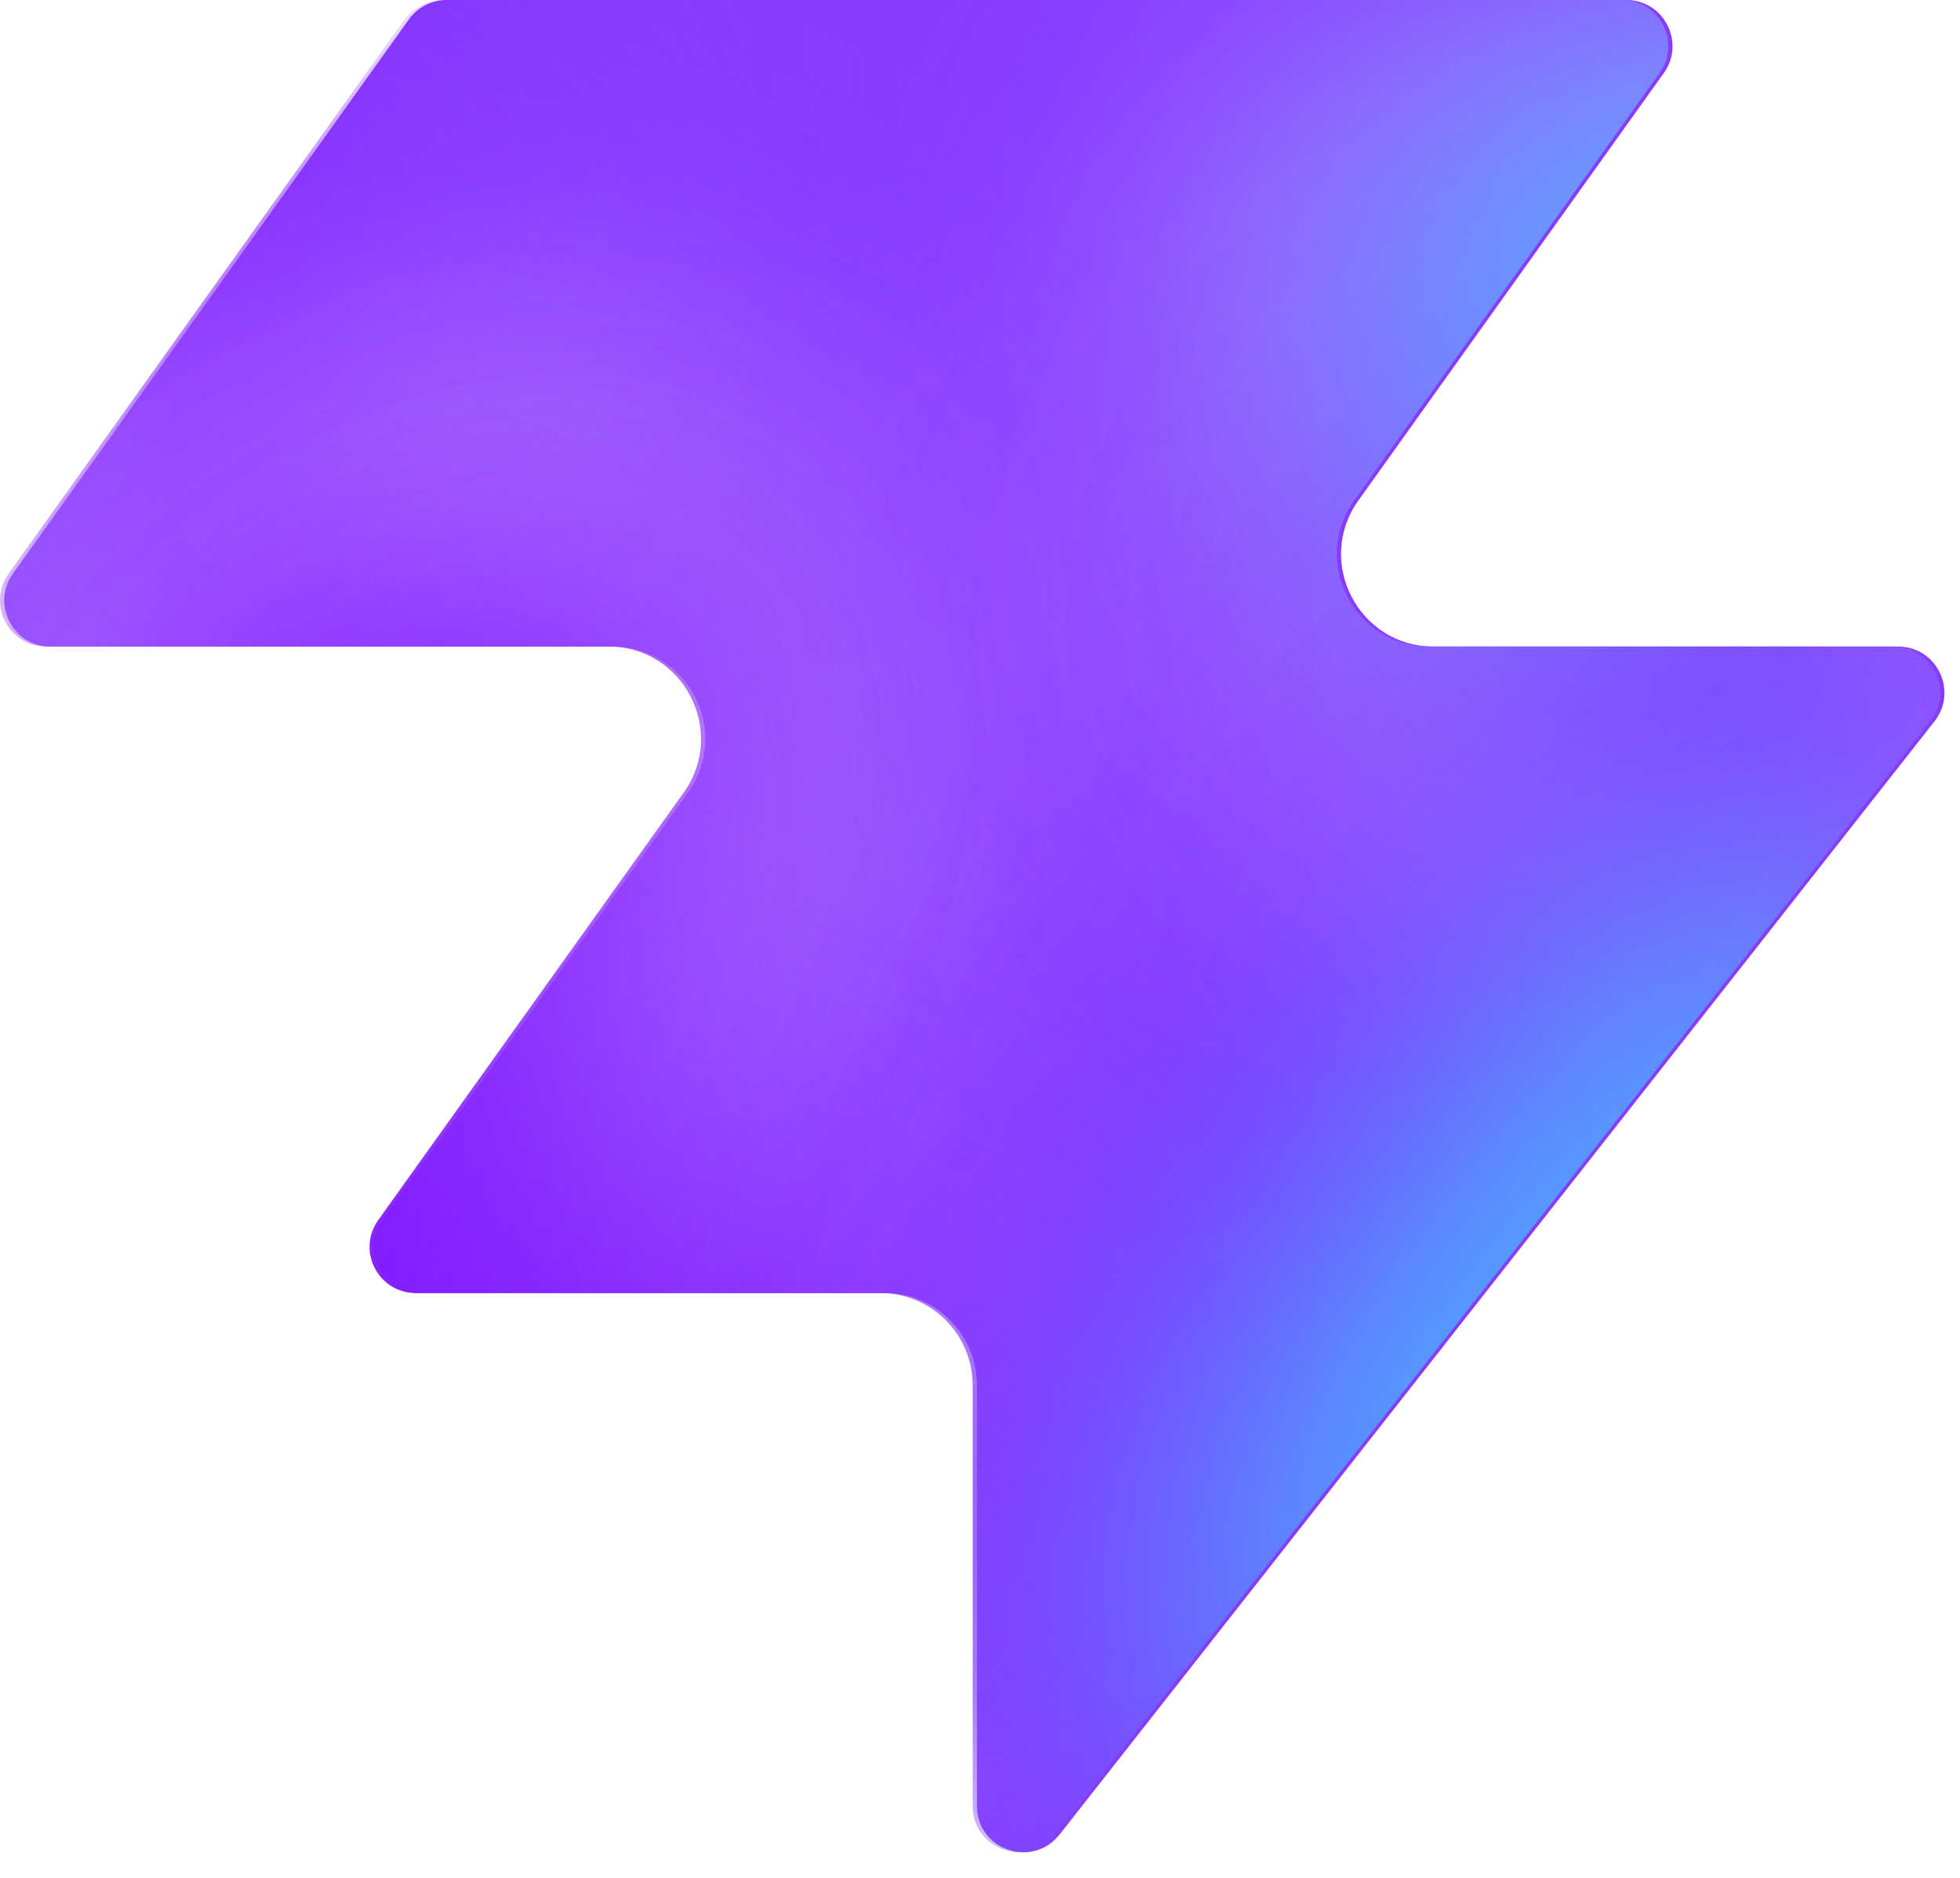
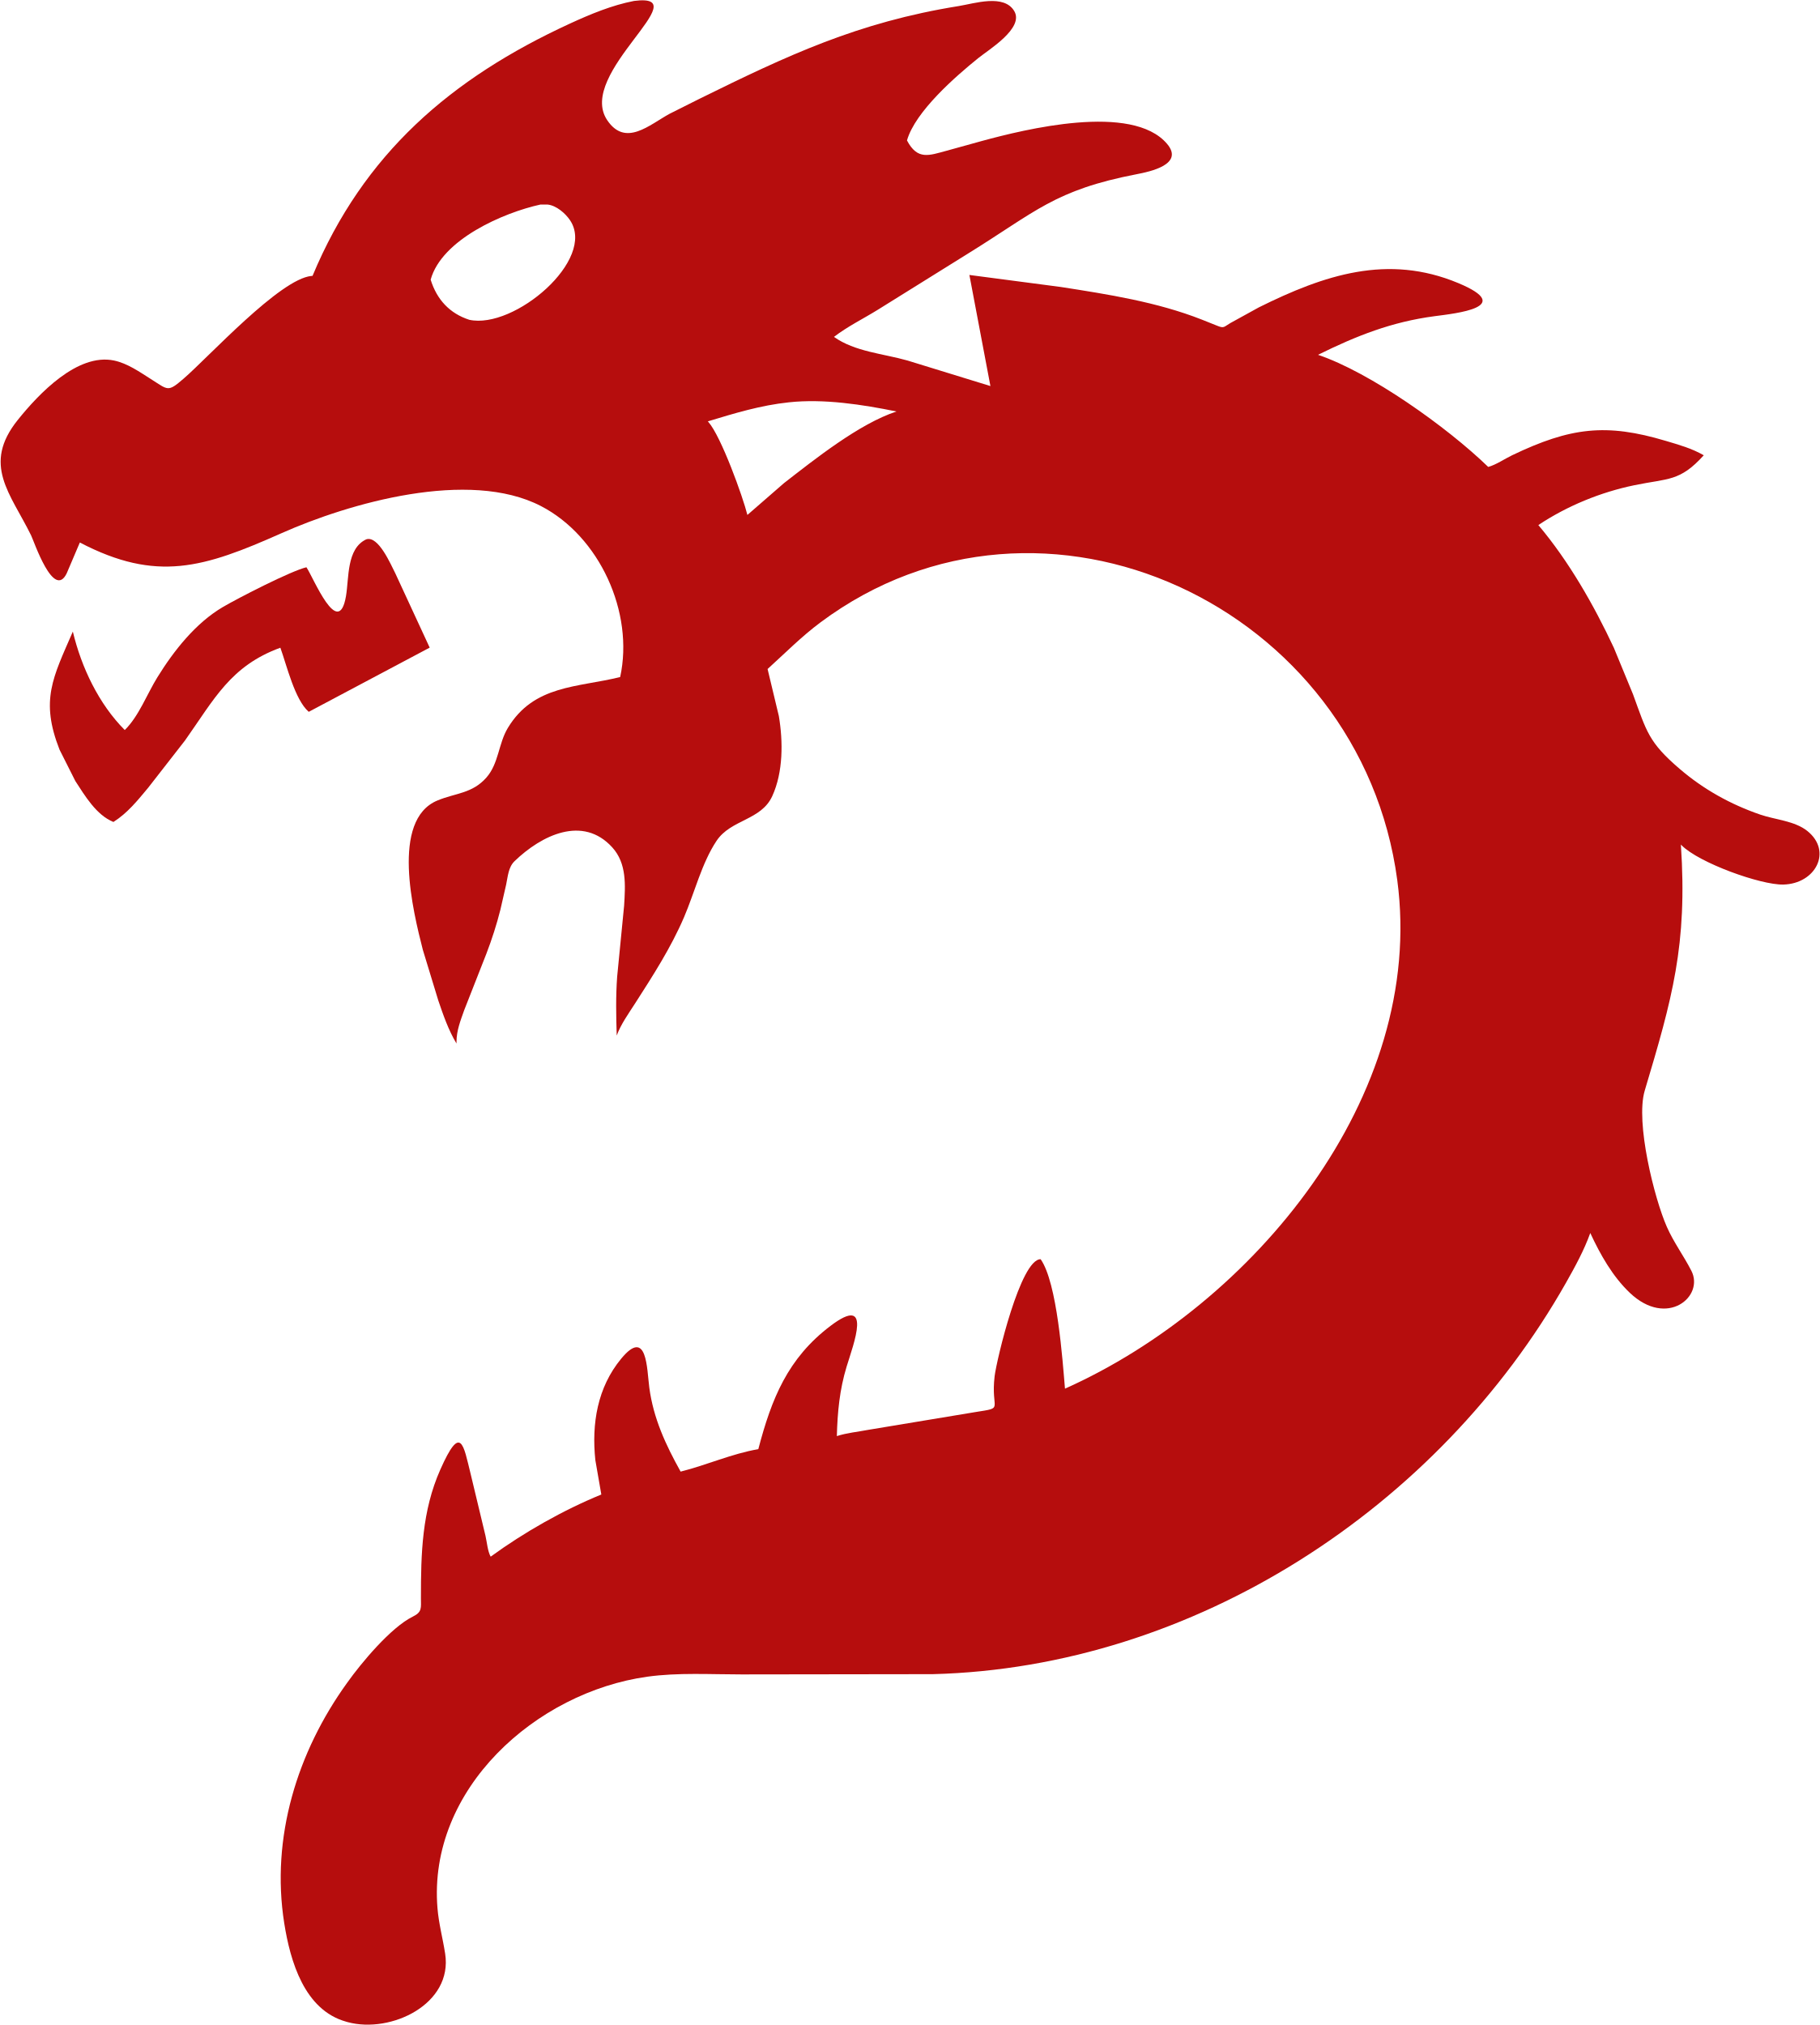
- <svg xmlns="http://www.w3.org/2000/svg" width="48" height="46" fill="none" viewBox="0 0 48 46">
-   <path fill="#863bff" d="M25.946 44.938c-.664.845-2.021.375-2.021-.698V33.937a2.26 2.26 0 0 0-2.262-2.262H10.287c-.92 0-1.456-1.04-.92-1.788l7.48-10.471c1.07-1.497 0-3.578-1.842-3.578H1.237c-.92 0-1.456-1.04-.92-1.788L10.013.474c.214-.297.556-.474.92-.474h28.894c.92 0 1.456 1.04.92 1.788l-7.48 10.471c-1.07 1.498 0 3.579 1.842 3.579h11.377c.943 0 1.473 1.088.89 1.83L25.947 44.94z" style="fill:#863bff;fill:color(display-p3 .525 .23 1);fill-opacity:1" />
-   <mask id="a" width="48" height="46" x="0" y="0" maskUnits="userSpaceOnUse" style="mask-type:alpha">
-     <path fill="#000" d="M25.842 44.938c-.664.844-2.021.375-2.021-.698V33.937a2.26 2.26 0 0 0-2.262-2.262H10.183c-.92 0-1.456-1.04-.92-1.788l7.48-10.471c1.07-1.498 0-3.579-1.842-3.579H1.133c-.92 0-1.456-1.04-.92-1.787L9.91.473c.214-.297.556-.474.92-.474h28.894c.92 0 1.456 1.04.92 1.788l-7.48 10.471c-1.07 1.498 0 3.578 1.842 3.578h11.377c.943 0 1.473 1.088.89 1.832L25.843 44.94z" style="fill:#000;fill-opacity:1" />
-   </mask>
-   <g mask="url(#a)">
-     <g filter="url(#b)">
-       <ellipse cx="5.508" cy="14.704" fill="#ede6ff" rx="5.508" ry="14.704" style="fill:#ede6ff;fill:color(display-p3 .927 .903 1);fill-opacity:1" transform="matrix(.00324 1 1 -.00324 -4.47 31.516)" />
-     </g>
-     <g filter="url(#c)">
-       <ellipse cx="10.399" cy="29.851" fill="#ede6ff" rx="10.399" ry="29.851" style="fill:#ede6ff;fill:color(display-p3 .927 .903 1);fill-opacity:1" transform="matrix(.00324 1 1 -.00324 -39.328 7.883)" />
-     </g>
-     <g filter="url(#d)">
-       <ellipse cx="5.508" cy="30.487" fill="#7e14ff" rx="5.508" ry="30.487" style="fill:#7e14ff;fill:color(display-p3 .492 .077 1);fill-opacity:1" transform="rotate(89.814 -25.913 -14.639)scale(1 -1)" />
-     </g>
-     <g filter="url(#e)">
-       <ellipse cx="5.508" cy="30.599" fill="#7e14ff" rx="5.508" ry="30.599" style="fill:#7e14ff;fill:color(display-p3 .492 .077 1);fill-opacity:1" transform="rotate(89.814 -32.644 -3.334)scale(1 -1)" />
-     </g>
-     <g filter="url(#f)">
-       <ellipse cx="5.508" cy="30.599" fill="#7e14ff" rx="5.508" ry="30.599" style="fill:#7e14ff;fill:color(display-p3 .492 .077 1);fill-opacity:1" transform="matrix(.00324 1 1 -.00324 -34.34 30.47)" />
-     </g>
-     <g filter="url(#g)">
-       <ellipse cx="14.072" cy="22.078" fill="#ede6ff" rx="14.072" ry="22.078" style="fill:#ede6ff;fill:color(display-p3 .927 .903 1);fill-opacity:1" transform="rotate(93.35 24.506 48.493)scale(-1 1)" />
-     </g>
-     <g filter="url(#h)">
-       <ellipse cx="3.47" cy="21.501" fill="#7e14ff" rx="3.47" ry="21.501" style="fill:#7e14ff;fill:color(display-p3 .492 .077 1);fill-opacity:1" transform="rotate(89.009 28.708 47.59)scale(-1 1)" />
-     </g>
-     <g filter="url(#i)">
-       <ellipse cx="3.47" cy="21.501" fill="#7e14ff" rx="3.47" ry="21.501" style="fill:#7e14ff;fill:color(display-p3 .492 .077 1);fill-opacity:1" transform="rotate(89.009 28.708 47.59)scale(-1 1)" />
-     </g>
-     <g filter="url(#j)">
-       <ellipse cx=".387" cy="8.972" fill="#7e14ff" rx="4.407" ry="29.108" style="fill:#7e14ff;fill:color(display-p3 .492 .077 1);fill-opacity:1" transform="rotate(39.51 .387 8.972)" />
-     </g>
-     <g filter="url(#k)">
-       <ellipse cx="47.523" cy="-6.092" fill="#7e14ff" rx="4.407" ry="29.108" style="fill:#7e14ff;fill:color(display-p3 .492 .077 1);fill-opacity:1" transform="rotate(37.892 47.523 -6.092)" />
-     </g>
-     <g filter="url(#l)">
-       <ellipse cx="41.412" cy="6.333" fill="#47bfff" rx="5.971" ry="9.665" style="fill:#47bfff;fill:color(display-p3 .28 .748 1);fill-opacity:1" transform="rotate(37.892 41.412 6.333)" />
-     </g>
-     <g filter="url(#m)">
-       <ellipse cx="-1.879" cy="38.332" fill="#7e14ff" rx="4.407" ry="29.108" style="fill:#7e14ff;fill:color(display-p3 .492 .077 1);fill-opacity:1" transform="rotate(37.892 -1.88 38.332)" />
-     </g>
-     <g filter="url(#n)">
-       <ellipse cx="-1.879" cy="38.332" fill="#7e14ff" rx="4.407" ry="29.108" style="fill:#7e14ff;fill:color(display-p3 .492 .077 1);fill-opacity:1" transform="rotate(37.892 -1.88 38.332)" />
-     </g>
-     <g filter="url(#o)">
-       <ellipse cx="35.651" cy="29.907" fill="#7e14ff" rx="4.407" ry="29.108" style="fill:#7e14ff;fill:color(display-p3 .492 .077 1);fill-opacity:1" transform="rotate(37.892 35.651 29.907)" />
-     </g>
-     <g filter="url(#p)">
-       <ellipse cx="38.418" cy="32.4" fill="#47bfff" rx="5.971" ry="15.297" style="fill:#47bfff;fill:color(display-p3 .28 .748 1);fill-opacity:1" transform="rotate(37.892 38.418 32.4)" />
-     </g>
-   </g>
-   <defs>
-     <filter id="b" width="60.045" height="41.654" x="-19.77" y="16.149" color-interpolation-filters="sRGB" filterUnits="userSpaceOnUse">
-       <feFlood flood-opacity="0" result="BackgroundImageFix" />
-       <feBlend in="SourceGraphic" in2="BackgroundImageFix" result="shape" />
-       <feGaussianBlur result="effect1_foregroundBlur_2002_17158" stdDeviation="7.659" />
-     </filter>
-     <filter id="c" width="90.34" height="51.437" x="-54.613" y="-7.533" color-interpolation-filters="sRGB" filterUnits="userSpaceOnUse">
-       <feFlood flood-opacity="0" result="BackgroundImageFix" />
-       <feBlend in="SourceGraphic" in2="BackgroundImageFix" result="shape" />
-       <feGaussianBlur result="effect1_foregroundBlur_2002_17158" stdDeviation="7.659" />
-     </filter>
-     <filter id="d" width="79.355" height="29.4" x="-49.64" y="2.03" color-interpolation-filters="sRGB" filterUnits="userSpaceOnUse">
-       <feFlood flood-opacity="0" result="BackgroundImageFix" />
-       <feBlend in="SourceGraphic" in2="BackgroundImageFix" result="shape" />
-       <feGaussianBlur result="effect1_foregroundBlur_2002_17158" stdDeviation="4.596" />
-     </filter>
-     <filter id="e" width="79.579" height="29.4" x="-45.045" y="20.029" color-interpolation-filters="sRGB" filterUnits="userSpaceOnUse">
-       <feFlood flood-opacity="0" result="BackgroundImageFix" />
-       <feBlend in="SourceGraphic" in2="BackgroundImageFix" result="shape" />
-       <feGaussianBlur result="effect1_foregroundBlur_2002_17158" stdDeviation="4.596" />
-     </filter>
-     <filter id="f" width="79.579" height="29.4" x="-43.513" y="21.178" color-interpolation-filters="sRGB" filterUnits="userSpaceOnUse">
-       <feFlood flood-opacity="0" result="BackgroundImageFix" />
-       <feBlend in="SourceGraphic" in2="BackgroundImageFix" result="shape" />
-       <feGaussianBlur result="effect1_foregroundBlur_2002_17158" stdDeviation="4.596" />
-     </filter>
-     <filter id="g" width="74.749" height="58.852" x="15.756" y="-17.901" color-interpolation-filters="sRGB" filterUnits="userSpaceOnUse">
-       <feFlood flood-opacity="0" result="BackgroundImageFix" />
-       <feBlend in="SourceGraphic" in2="BackgroundImageFix" result="shape" />
-       <feGaussianBlur result="effect1_foregroundBlur_2002_17158" stdDeviation="7.659" />
-     </filter>
-     <filter id="h" width="61.377" height="25.362" x="23.548" y="2.284" color-interpolation-filters="sRGB" filterUnits="userSpaceOnUse">
-       <feFlood flood-opacity="0" result="BackgroundImageFix" />
-       <feBlend in="SourceGraphic" in2="BackgroundImageFix" result="shape" />
-       <feGaussianBlur result="effect1_foregroundBlur_2002_17158" stdDeviation="4.596" />
-     </filter>
-     <filter id="i" width="61.377" height="25.362" x="23.548" y="2.284" color-interpolation-filters="sRGB" filterUnits="userSpaceOnUse">
-       <feFlood flood-opacity="0" result="BackgroundImageFix" />
-       <feBlend in="SourceGraphic" in2="BackgroundImageFix" result="shape" />
-       <feGaussianBlur result="effect1_foregroundBlur_2002_17158" stdDeviation="4.596" />
-     </filter>
-     <filter id="j" width="56.045" height="63.649" x="-27.636" y="-22.853" color-interpolation-filters="sRGB" filterUnits="userSpaceOnUse">
-       <feFlood flood-opacity="0" result="BackgroundImageFix" />
-       <feBlend in="SourceGraphic" in2="BackgroundImageFix" result="shape" />
-       <feGaussianBlur result="effect1_foregroundBlur_2002_17158" stdDeviation="4.596" />
-     </filter>
-     <filter id="k" width="54.814" height="64.646" x="20.116" y="-38.415" color-interpolation-filters="sRGB" filterUnits="userSpaceOnUse">
-       <feFlood flood-opacity="0" result="BackgroundImageFix" />
-       <feBlend in="SourceGraphic" in2="BackgroundImageFix" result="shape" />
-       <feGaussianBlur result="effect1_foregroundBlur_2002_17158" stdDeviation="4.596" />
-     </filter>
-     <filter id="l" width="33.541" height="35.313" x="24.641" y="-11.323" color-interpolation-filters="sRGB" filterUnits="userSpaceOnUse">
-       <feFlood flood-opacity="0" result="BackgroundImageFix" />
-       <feBlend in="SourceGraphic" in2="BackgroundImageFix" result="shape" />
-       <feGaussianBlur result="effect1_foregroundBlur_2002_17158" stdDeviation="4.596" />
-     </filter>
-     <filter id="m" width="54.814" height="64.646" x="-29.286" y="6.009" color-interpolation-filters="sRGB" filterUnits="userSpaceOnUse">
-       <feFlood flood-opacity="0" result="BackgroundImageFix" />
-       <feBlend in="SourceGraphic" in2="BackgroundImageFix" result="shape" />
-       <feGaussianBlur result="effect1_foregroundBlur_2002_17158" stdDeviation="4.596" />
-     </filter>
-     <filter id="n" width="54.814" height="64.646" x="-29.286" y="6.009" color-interpolation-filters="sRGB" filterUnits="userSpaceOnUse">
-       <feFlood flood-opacity="0" result="BackgroundImageFix" />
-       <feBlend in="SourceGraphic" in2="BackgroundImageFix" result="shape" />
-       <feGaussianBlur result="effect1_foregroundBlur_2002_17158" stdDeviation="4.596" />
-     </filter>
-     <filter id="o" width="54.814" height="64.646" x="8.244" y="-2.416" color-interpolation-filters="sRGB" filterUnits="userSpaceOnUse">
-       <feFlood flood-opacity="0" result="BackgroundImageFix" />
-       <feBlend in="SourceGraphic" in2="BackgroundImageFix" result="shape" />
-       <feGaussianBlur result="effect1_foregroundBlur_2002_17158" stdDeviation="4.596" />
-     </filter>
-     <filter id="p" width="39.409" height="43.623" x="18.713" y="10.588" color-interpolation-filters="sRGB" filterUnits="userSpaceOnUse">
-       <feFlood flood-opacity="0" result="BackgroundImageFix" />
-       <feBlend in="SourceGraphic" in2="BackgroundImageFix" result="shape" />
-       <feGaussianBlur result="effect1_foregroundBlur_2002_17158" stdDeviation="4.596" />
-     </filter>
-   </defs>
+ <svg xmlns="http://www.w3.org/2000/svg" width="2670" height="2971" viewBox="0 0 2670 2971">
+   <path fill-rule="nonzero" fill="rgb(71.289%, 5.099%, 5.099%)" fill-opacity="1" d="M 509.586 2468.586 C 529.613 2440.359 573.441 2387.578 605.805 2371.758 C 619.578 2365.02 617.605 2359.039 617.598 2344.594 C 617.559 2279.355 619.047 2217.043 646.016 2156.191 C 676.211 2088.059 679.809 2119.273 690.59 2162.715 L 712.305 2253.246 C 714.383 2262.176 715.52 2276.168 719.91 2283.875 C 768.965 2248.121 826.379 2215.559 882.273 2192.68 L 873.496 2142.211 C 867.875 2088.82 876.449 2035.77 911.43 1993.391 C 949.598 1947.16 949.004 2008.168 952.684 2035.906 C 958.625 2080.777 976.691 2119.789 998.629 2159.086 C 1037 2149.5 1073.539 2132.836 1112.602 2126.141 C 1132.039 2052.148 1155.648 1992.902 1218.539 1945.281 C 1280.961 1898.02 1252.262 1971.949 1242.191 2004.984 C 1231.859 2038.93 1228.781 2071.566 1227.84 2106.969 C 1242.309 2102.25 1258.43 2100.805 1273.43 2097.887 L 1431.738 2071.629 C 1474.52 2064.867 1453.328 2069.754 1459.32 2019.176 C 1462.07 1995.898 1497.289 1847.129 1526.859 1847.48 C 1551.191 1881.988 1559.02 1996.027 1562.559 2037.387 C 1837.48 1914.551 2092.449 1609.109 2050.109 1291.41 C 1996.559 889.512 1530.07 670.121 1203.859 913.102 C 1176.18 933.73 1151.719 958.391 1126.211 981.559 L 1142.738 1050.559 C 1149.051 1087.98 1149.18 1132.91 1133.059 1168.059 C 1116.641 1203.84 1072.41 1202.039 1051.328 1233.648 C 1029.648 1266.148 1019.059 1309.809 1003.578 1345.809 C 984.273 1390.691 958.117 1431.191 931.836 1472.129 C 922.402 1486.82 910.82 1502.891 904.867 1519.32 C 903.945 1490.43 903.383 1461.738 905.512 1432.871 L 915.711 1328.73 C 917.523 1298.949 919.824 1266.871 898.316 1243.219 C 854.984 1195.578 794.336 1225.52 755 1263.441 C 745.797 1272.309 745.176 1285.91 742.621 1297.891 L 734.152 1334.809 C 728.656 1356.609 721.773 1377.969 713.738 1398.961 L 681.055 1482.148 C 675.637 1497.52 669.922 1511.711 669.789 1528.25 L 669.781 1531.012 C 658.047 1511.578 650.277 1489.059 642.992 1467.629 L 620.395 1393.539 C 606.16 1337.762 572.797 1203.078 641.809 1174.43 C 668.387 1163.391 692.887 1164.398 713.68 1140.77 C 731.832 1120.148 731.234 1090.988 745.117 1068 C 783.336 1004.648 847.215 1008.871 909.922 993.32 C 930.605 898.551 879.637 786.852 793.48 742.371 C 687.781 687.789 512.797 737.922 412.84 782.371 C 299.223 832.898 230.004 854.871 117.145 795.941 L 97.855 841.211 C 78.77 880.449 49.914 794.211 45.645 785.52 C 15.332 723.762 -26.766 681.809 26.23 615.93 C 56.82 577.898 113.637 517.66 167.352 528.949 C 187.078 533.102 204.656 545.59 221.383 556.148 C 246.992 572.328 245.906 575.762 269.344 555.57 C 305.953 524.039 410.629 409.191 457 404.84 L 458.562 404.73 C 533.281 225.59 661.602 114.91 836.359 34.531 C 866.348 20.75 897.848 7.621 930.379 1.359 C 1026.82 -10.941 844.973 107.77 890.832 176.199 C 917.699 216.281 952.785 183.059 982.434 166.941 L 1024.828 145.672 C 1156.109 80.93 1258.719 32.66 1406.691 8.871 C 1429.52 5.199 1473.059 -9.25 1488.141 16.281 C 1502.91 41.289 1450.801 72.77 1435.711 84.941 C 1402.969 111.328 1342.84 163.43 1330.75 206.039 C 1346.16 235.34 1362.922 228.16 1389.34 221.031 L 1440.488 206.879 C 1502.941 189.891 1661.148 150.488 1712.391 211.129 C 1737.852 241.27 1686.922 251.891 1668.379 255.461 C 1547.02 278.828 1519.809 310.531 1419.91 372.262 L 1288.141 454.34 C 1266.629 467.691 1243.738 478.781 1223.621 494.27 C 1254.191 516.031 1295.922 518.828 1331.41 528.922 L 1453.16 566.398 L 1422.309 403.41 L 1556.289 421.02 C 1626.07 431.91 1697.488 442.98 1763.559 469 L 1786.879 478.309 C 1796.18 482.059 1796.281 479.109 1805.031 474.09 L 1847.129 450.898 C 1943.02 403.309 2036.211 372.129 2139.59 415.328 C 2224.52 450.809 2135.18 459.871 2104.719 463.922 C 2041.891 472.25 1990.41 492.59 1933.809 520.57 C 2010.109 546.23 2122.93 626.309 2183.551 685.059 C 2195.129 681.898 2207.641 673.18 2218.672 667.91 C 2304.25 626.949 2356.48 620.641 2444.148 646.859 C 2463.641 652.68 2482 657.75 2499.809 667.961 C 2464.629 706.789 2448.078 701.559 2398.102 711.859 C 2348.488 722.09 2299.25 742.25 2257.078 770.359 C 2301.781 823.289 2338.602 887.84 2367.852 950.371 L 2395.98 1018.648 C 2416.051 1073.52 2418.719 1088.91 2464.559 1128.18 C 2499.531 1158.141 2538.988 1180.09 2582.531 1195.109 C 2604.75 1202.77 2633.23 1204.27 2651.828 1219.238 C 2689.02 1249.172 2663.609 1296.809 2616.398 1297.789 C 2583.32 1298.488 2492.93 1266.07 2467.199 1240.121 L 2466.219 1239.078 C 2476.109 1386.711 2453.41 1465.379 2413.191 1600.078 C 2399.23 1646.82 2427.379 1758.648 2445.57 1799.871 C 2455.719 1822.898 2470.32 1842.371 2481.641 1864.512 C 2500.871 1902.109 2445.91 1948.66 2391.32 1896.781 C 2365.98 1872.699 2347.84 1840.461 2333.281 1809.02 C 2324.281 1834.191 2310.891 1858.66 2297.73 1881.898 C 2110.531 2212.57 1751.48 2446.395 1368.781 2456.258 L 1088.012 2456.637 C 1042.488 2456.648 994.938 2453.707 949.82 2459.977 C 786.859 2482.625 627.449 2624.656 641.875 2799.645 C 643.742 2822.328 649.645 2843.902 653.129 2866.277 C 664.684 2940.34 573.746 2983.801 510.312 2966.832 L 507.758 2966.098 C 446.453 2948.918 425.852 2877.289 417.039 2821.688 C 397.129 2696.117 435.965 2570.379 509.586 2468.586 Z M 792.84 300.129 C 738.941 311.91 648.125 351.25 631.867 410.32 C 640.914 439.48 659.715 459.852 688.52 469.18 C 754.426 483.609 875.395 380.922 836.293 323.02 C 829.469 312.922 816.285 301.539 803.656 300.141 Z M 1157.551 590.262 C 1115.98 594.641 1078.199 606.211 1038.512 618.219 L 1039.461 619.25 C 1058.059 640.32 1090.059 729.109 1096.59 755.512 L 1150.262 708.828 C 1194.781 674.27 1260.781 621.531 1315.34 603.719 C 1265.66 593.539 1208.602 584.73 1157.551 590.262 Z M 1157.551 590.262 " />
+   <path fill-rule="nonzero" fill="rgb(71.289%, 5.099%, 5.099%)" fill-opacity="1" d="M 110.57 1145.961 L 87.332 1099.828 C 58.84 1027.16 77.562 994.148 106.871 926.641 C 119.43 979.109 144.781 1032.629 183.047 1071.078 C 203.625 1050.941 215.684 1018.34 230.879 993.75 C 254.941 954.809 287.066 914.012 327.031 890.59 C 350.16 877.031 427.129 837.531 449.586 832.27 C 459.617 846.828 496.562 939.07 507.617 874.68 C 512.211 847.91 508.297 804.941 537.301 791.328 C 555.289 785.238 573.688 829.031 579.98 841.102 L 630.449 950.172 L 453.008 1044.359 C 432.531 1026.75 420.602 975.781 411.355 950.309 C 338.23 977 314.363 1025.789 271.355 1086.512 L 217.336 1155.828 C 201.883 1174.352 187.035 1192.98 166.391 1205.961 C 141.438 1195.898 124.625 1167.609 110.57 1145.961 Z M 110.57 1145.961 " />
</svg>
